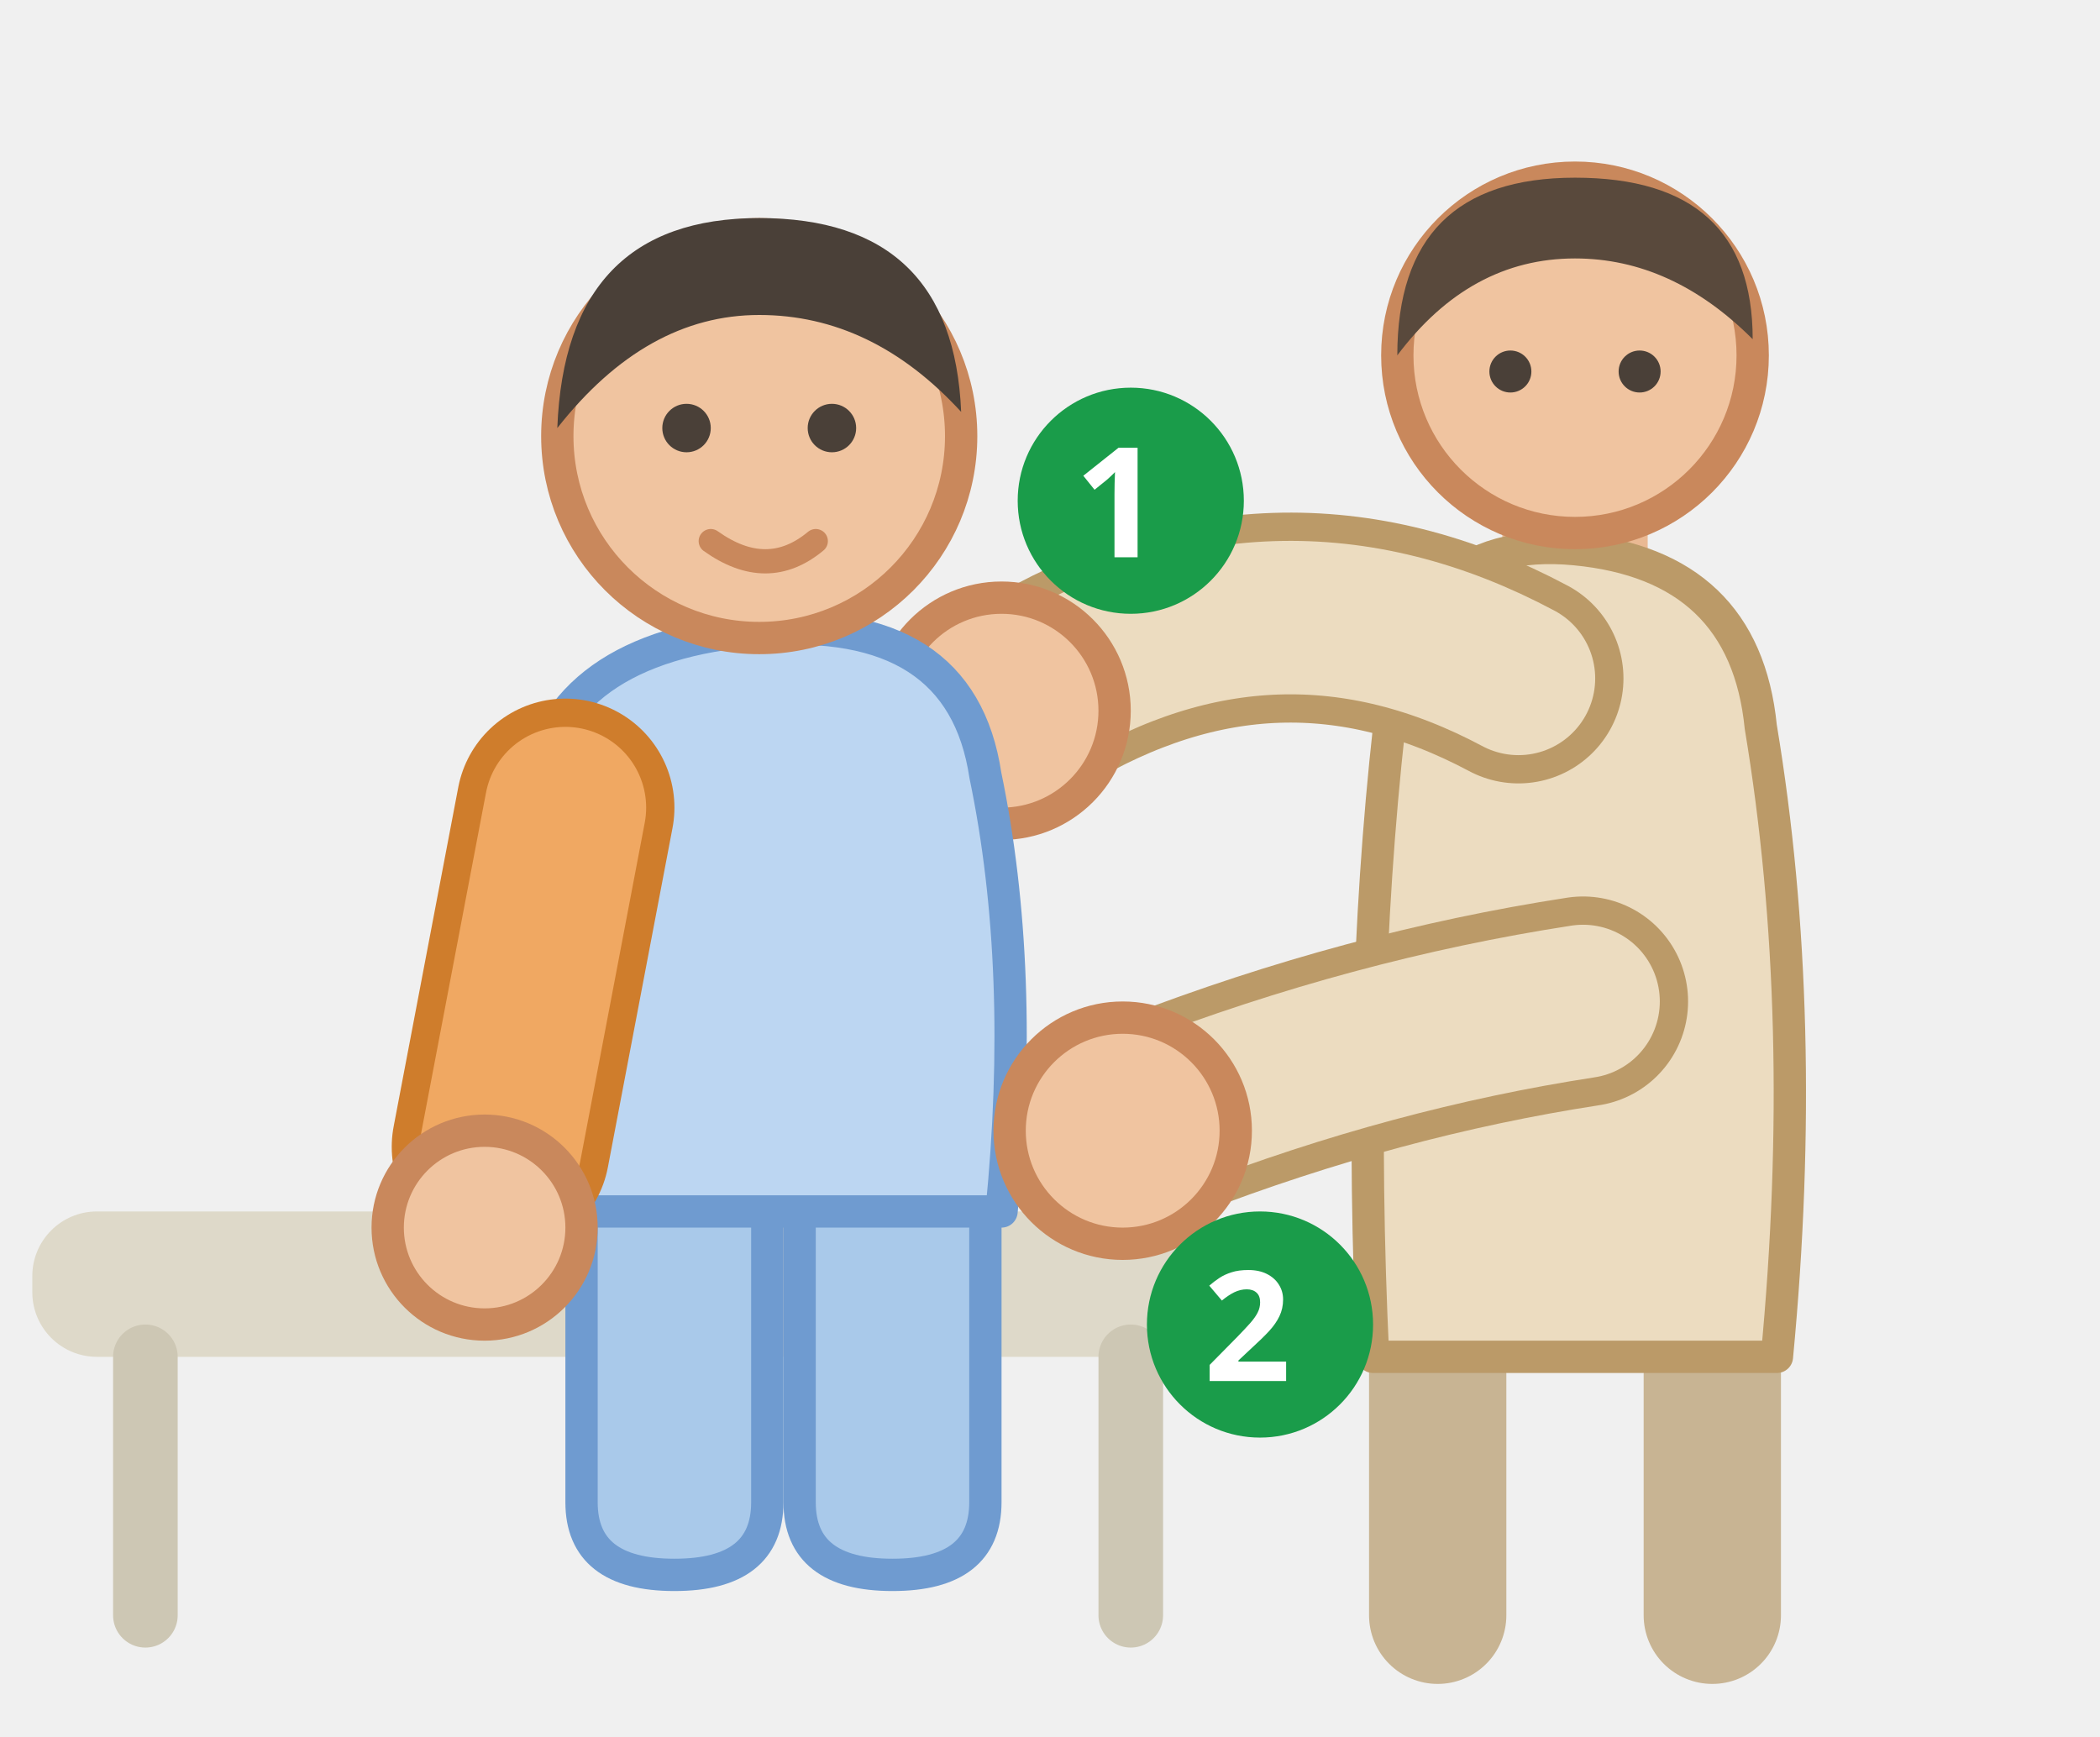
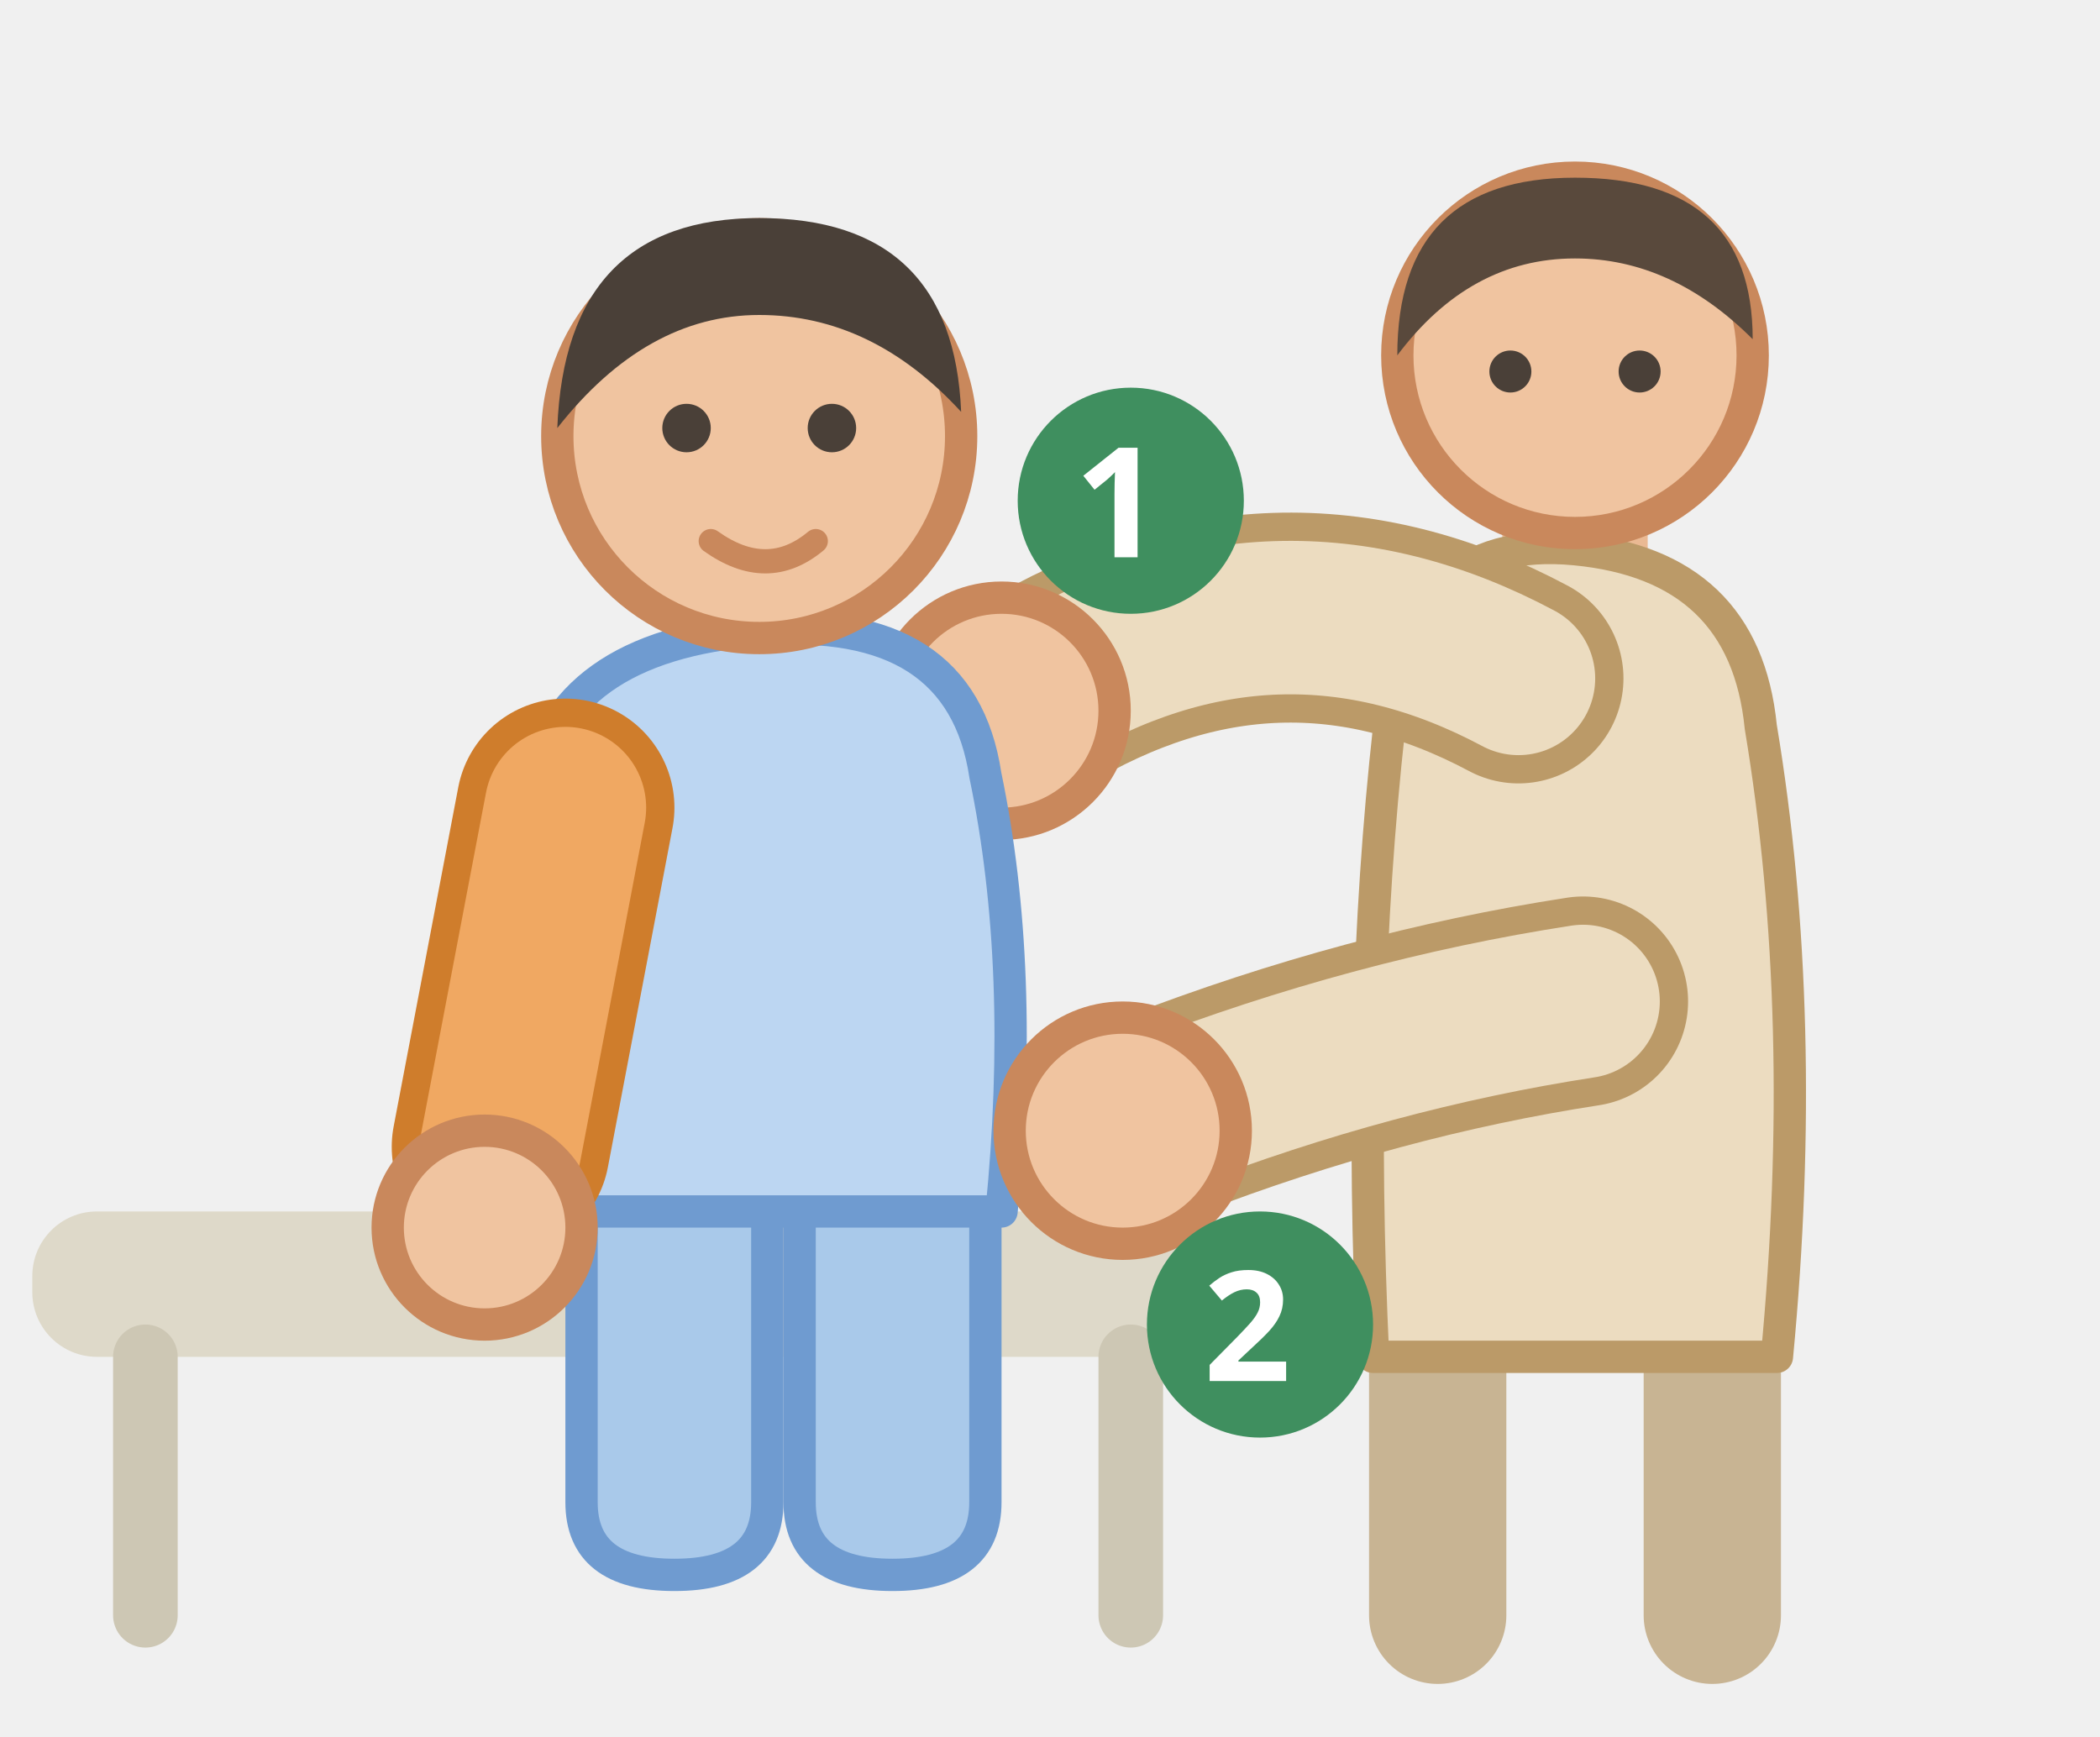
<svg xmlns="http://www.w3.org/2000/svg" width="260" height="215" viewBox="0 0 260 215" fill="none" stroke-linecap="round" stroke-linejoin="round">
  <rect x="4" y="150" width="150" height="18" rx="8" fill="#ded9c9" />
  <path d="M18 168 v32 M140 168 v32" stroke="#cdc7b4" stroke-width="8" />
  <path d="M178 166 v34 M212 166 v34" stroke="#c8b493" stroke-width="17" stroke-linecap="round" />
  <path d="M186 54 h18 v22 h-18 Z" fill="#eab993" />
  <path d="M172 90 Q168 126 170 168 L220 168 Q224 126 218 90 Q216 70 195 68 Q174 66 172 90 Z" fill="#ecdcc0" stroke="#bb9a68" stroke-width="4" />
  <circle cx="195" cy="44" r="22" fill="#f0c4a0" stroke="#c9885c" stroke-width="4" />
  <path d="M173 44 Q173 22 195 22 Q217 22 217 42 Q207 32 195 32 Q182 32 173 44 Z" fill="#59493c" />
  <circle cx="187" cy="46" r="2.6" fill="#4a4038" />
  <circle cx="203" cy="46" r="2.6" fill="#4a4038" />
  <path d="M188 84 Q158 68 128 86" stroke="#bb9a68" stroke-width="26" fill="none" />
  <path d="M188 84 Q158 68 128 86" stroke="#ecdcc0" stroke-width="19" fill="none" />
  <circle cx="124" cy="88" r="14" fill="#f0c4a0" stroke="#c9885c" stroke-width="4" />
  <path d="M72 138 h23 v48 q0 9 -11.5 9 q-11.5 0 -11.5 -9 Z" fill="#a9c9ea" stroke="#6f9bd0" stroke-width="4" />
  <path d="M99 138 h23 v48 q0 9 -11.5 9 q-11.5 0 -11.5 -9 Z" fill="#a9c9ea" stroke="#6f9bd0" stroke-width="4" />
  <path d="M84 64 h20 v22 h-20 Z" fill="#eab993" />
  <path d="M66 150 Q62 118 66 98 Q69 80 94 78 Q119 76 122 96 Q127 120 124 150 Z" fill="#bcd6f2" stroke="#6f9bd0" stroke-width="4" />
  <circle cx="94" cy="54" r="25" fill="#f0c4a0" stroke="#c9885c" stroke-width="4" />
  <path d="M69 53 Q70 27 94 27 Q118 27 119 51 Q108 39 94 39 Q80 39 69 53 Z" fill="#4a4038" />
  <circle cx="85" cy="53" r="3" fill="#4a4038" />
  <circle cx="103" cy="53" r="3" fill="#4a4038" />
  <path d="M88 67 q7 5 13 0" stroke="#c9885c" stroke-width="3" />
  <path d="M70 100 L62 142" stroke="#cf7d2c" stroke-width="27" fill="none" />
  <path d="M70 100 L62 142" stroke="#f0a862" stroke-width="20" fill="none" />
  <circle cx="60" cy="152" r="12" fill="#f0c4a0" stroke="#c9885c" stroke-width="4" />
  <path d="M196 124 Q170 128 144 138" stroke="#bb9a68" stroke-width="26" fill="none" />
  <path d="M196 124 Q170 128 144 138" stroke="#ecdcc0" stroke-width="19" fill="none" />
  <circle cx="139" cy="140" r="14" fill="#f0c4a0" stroke="#c9885c" stroke-width="4" />
-   <circle cx="140" cy="62" r="14" fill="#1a9c4a" />
+   <circle cx="140" cy="62" r="14" fill="#3f8f5f" />
  <text x="133" y="69" font-size="19" font-weight="700" fill="#fff" font-family="system-ui">1</text>
-   <circle cx="156" cy="164" r="14" fill="#1a9c4a" />
+   <circle cx="156" cy="164" r="14" fill="#3f8f5f" />
  <text x="149" y="171" font-size="19" font-weight="700" fill="#fff" font-family="system-ui">2</text>
</svg>
